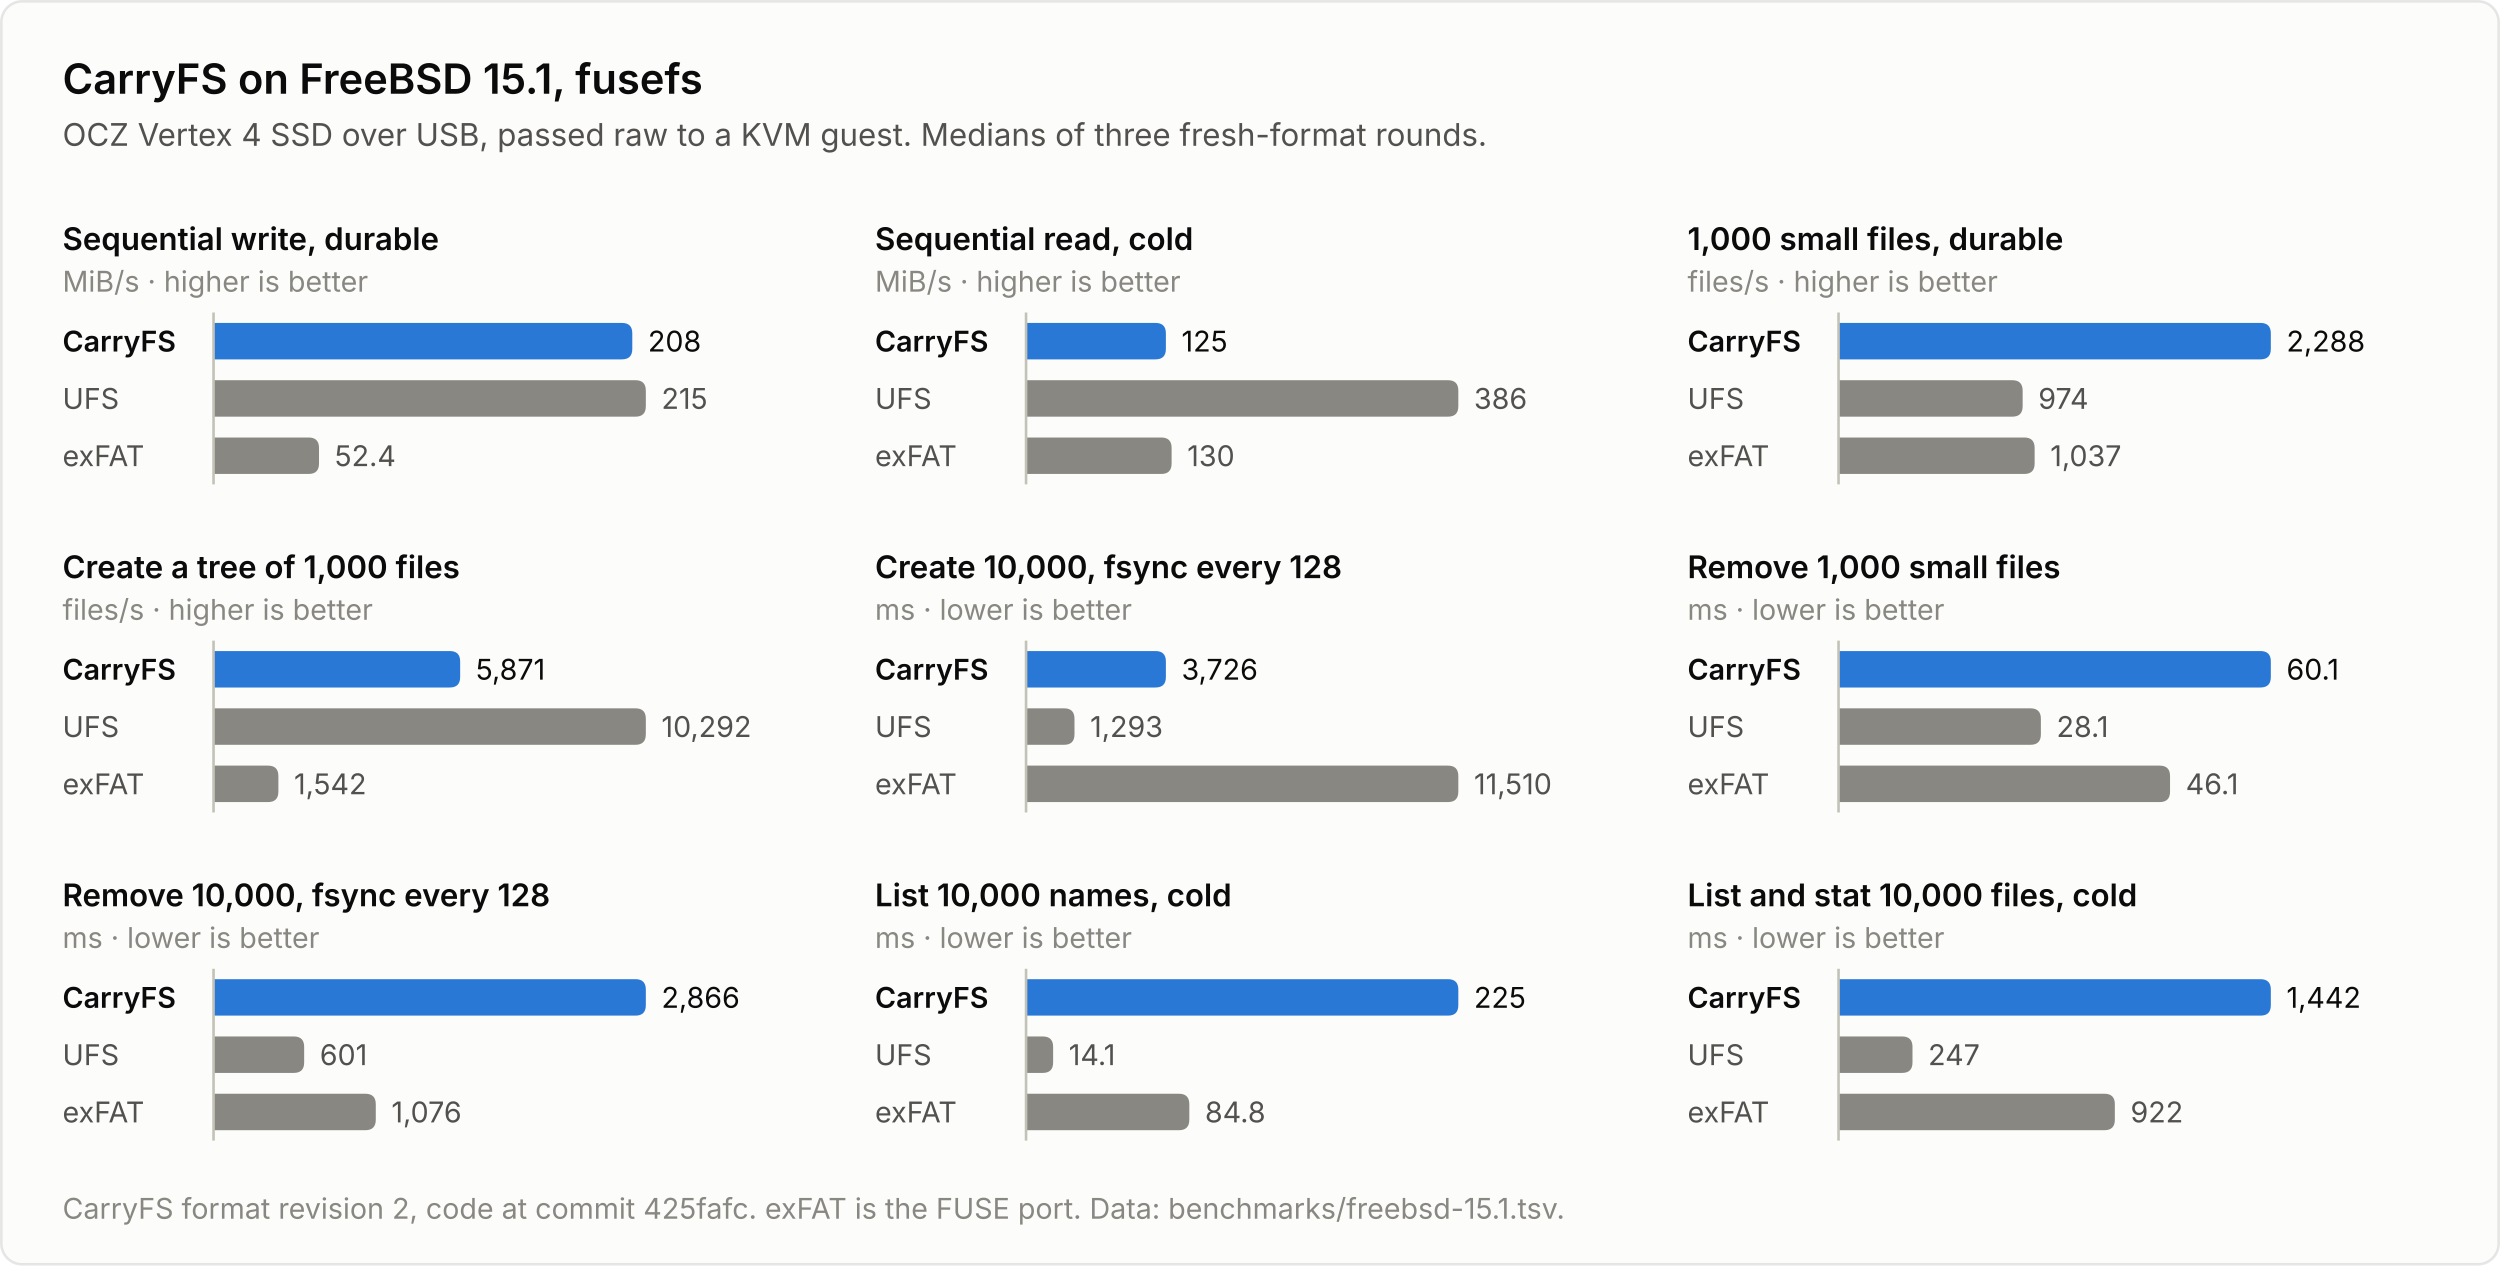
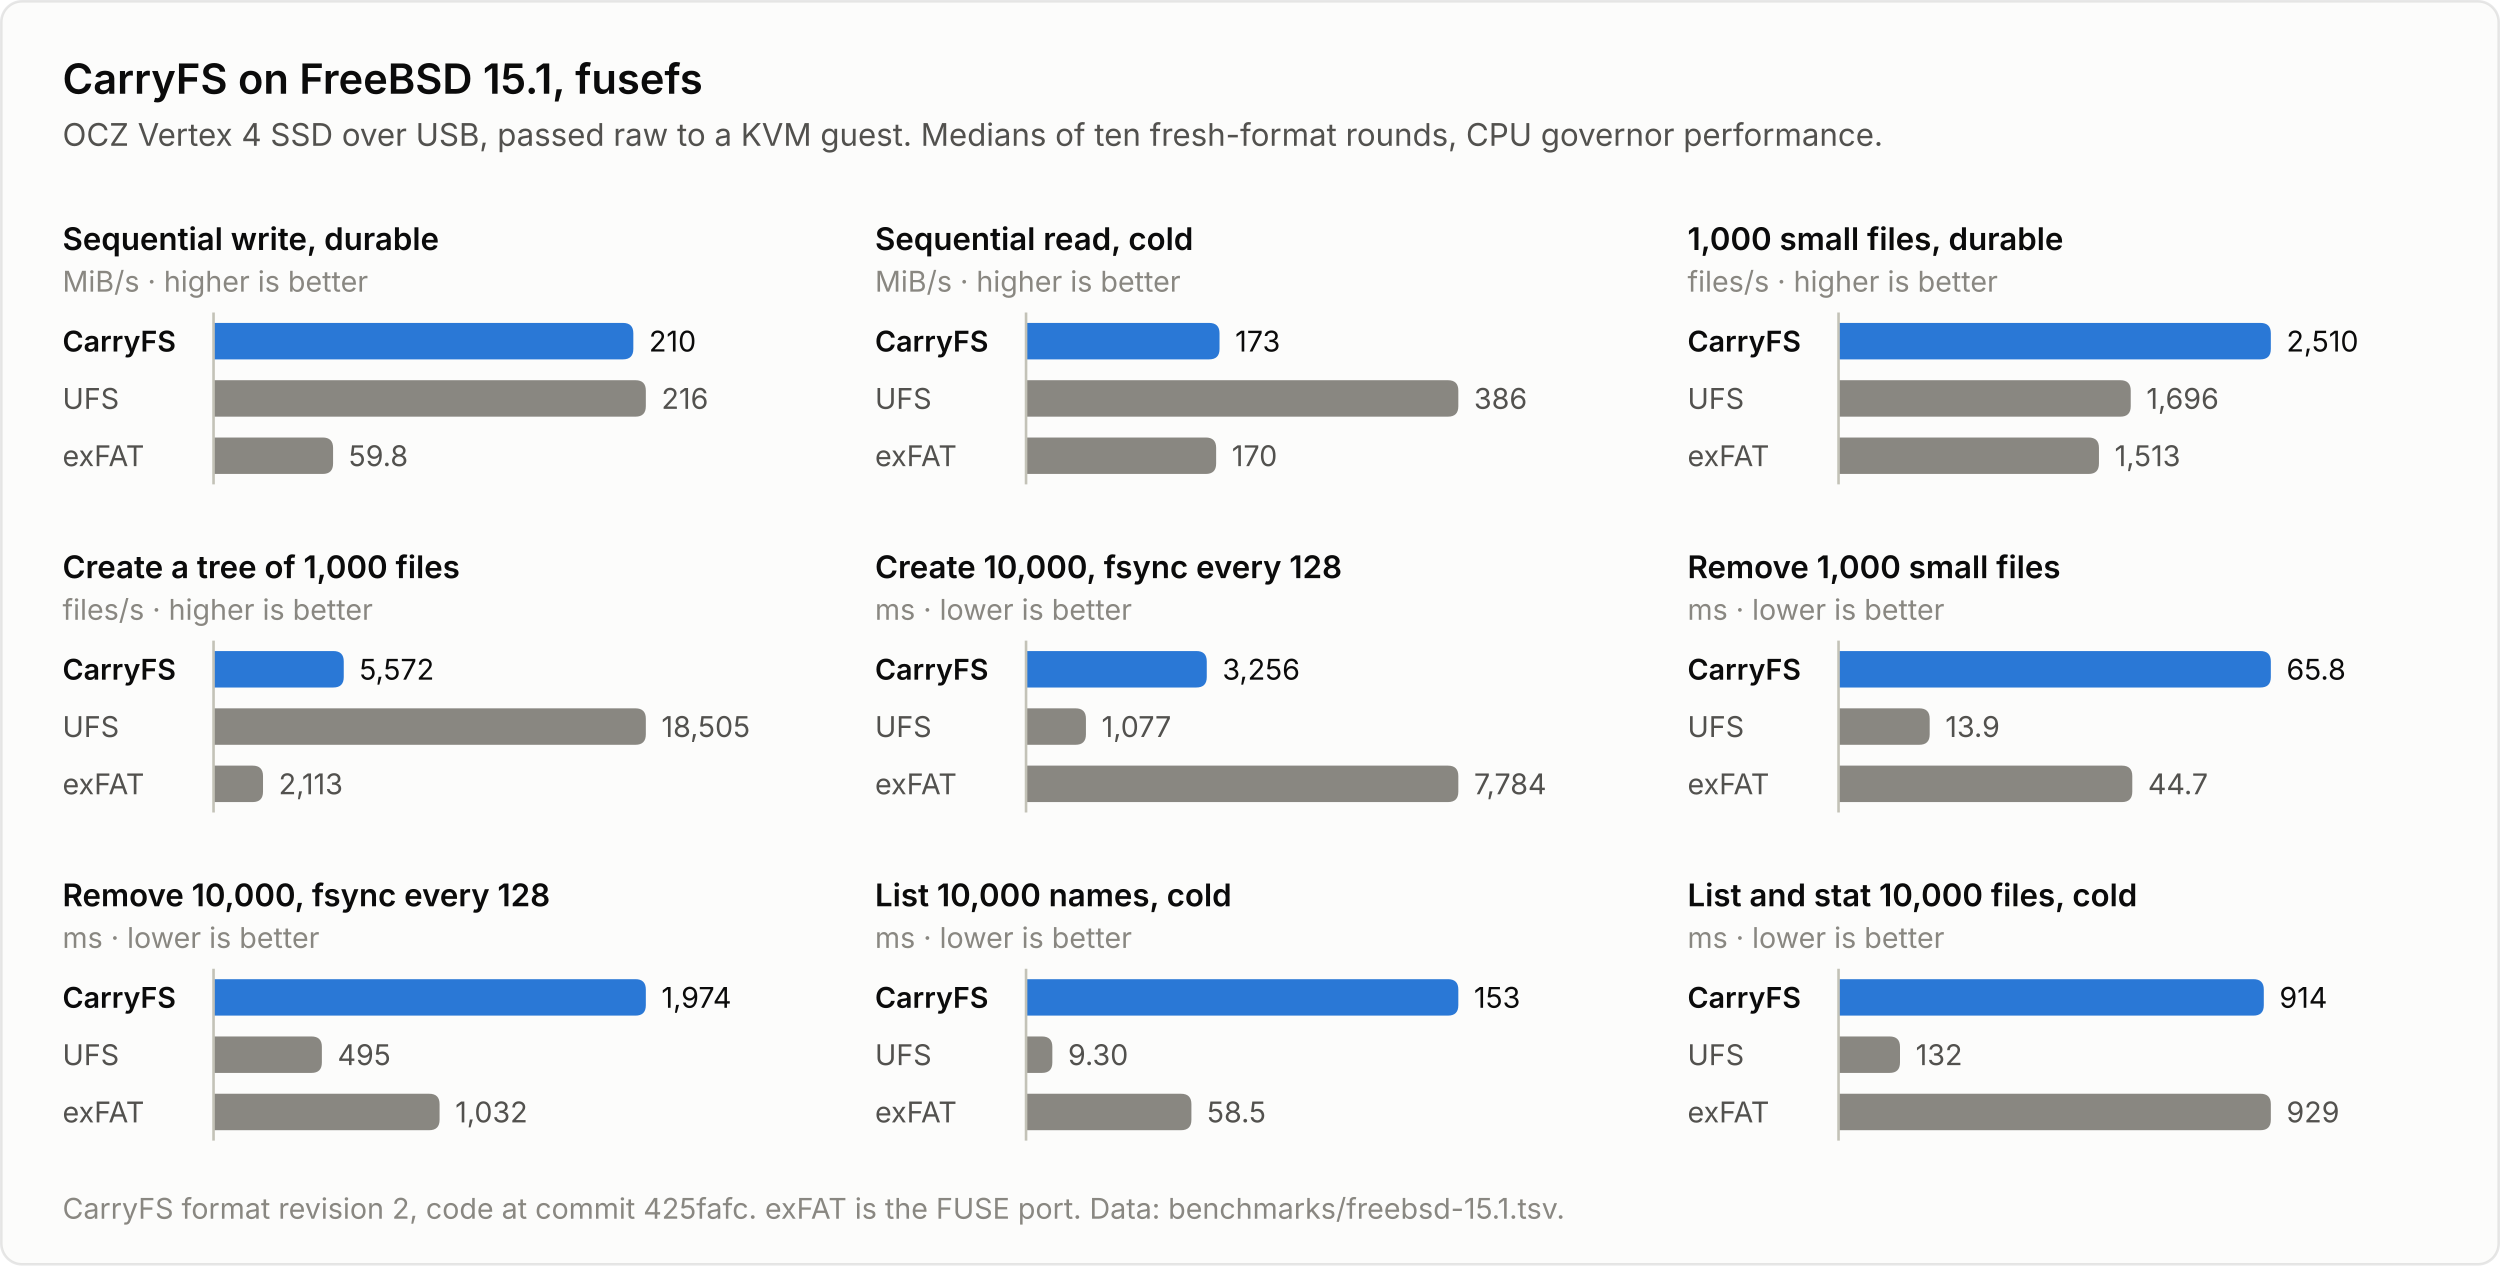
<svg xmlns="http://www.w3.org/2000/svg" viewBox="0 0 960 486" width="960" height="486" role="img" font-family="system-ui, -apple-system, 'Segoe UI', sans-serif">
  <rect x="0.5" y="0.5" width="959" height="485" rx="8" fill="#fcfcfb" stroke="rgba(11,11,11,0.10)" />
  <text x="24.0" y="36.0" font-size="16" font-weight="600" text-anchor="start" fill="#0b0b0b">CarryFS on FreeBSD 15.1, fusefs</text>
-   <text x="24.0" y="56.0" font-size="12" font-weight="400" text-anchor="start" fill="#52514e">OCZ Vertex 4 SSD over USB, passed raw to a KVM guest. Medians of three fresh-format rounds.</text>
+   <text x="24.0" y="56.0" font-size="12" font-weight="400" text-anchor="start" fill="#52514e">OCZ Vertex 4 SSD over USB, passed raw to a KVM guest. Medians of ten fresh-format rounds, CPU governor performance.</text>
  <text x="24.0" y="96.0" font-size="12" font-weight="600" text-anchor="start" fill="#0b0b0b">Sequential write, durable</text>
  <text x="24.0" y="112.0" font-size="11" font-weight="400" text-anchor="start" fill="#898781">MiB/s · higher is better</text>
  <text x="24.0" y="135.0" font-size="11" font-weight="600" text-anchor="start" fill="#0b0b0b">CarryFS</text>
-   <path fill="#2a78d6" d="M82.0,124.0H238.8Q242.8,124.0 242.8,128.0V134.0Q242.8,138.0 238.8,138.0H82.0Z" />
-   <text x="248.8" y="135.0" font-size="11" font-weight="400" text-anchor="start" fill="#0b0b0b">208</text>
+   <path fill="#2a78d6" d="M82.0,124.0H239.2Q243.2,124.0 243.2,128.0V134.0Q243.2,138.0 239.2,138.0H82.0Z" />
+   <text x="249.2" y="135.0" font-size="11" font-weight="400" text-anchor="start" fill="#0b0b0b">210</text>
  <text x="24.0" y="157.0" font-size="11" font-weight="400" text-anchor="start" fill="#52514e">UFS</text>
  <path fill="#898781" d="M82.0,146.0H244.0Q248.0,146.0 248.0,150.0V156.0Q248.0,160.0 244.0,160.0H82.0Z" />
-   <text x="254.0" y="157.0" font-size="11" font-weight="400" text-anchor="start" fill="#52514e">215</text>
+   <text x="254.0" y="157.0" font-size="11" font-weight="400" text-anchor="start" fill="#52514e">216</text>
  <text x="24.0" y="179.0" font-size="11" font-weight="400" text-anchor="start" fill="#52514e">exFAT</text>
-   <path fill="#898781" d="M82.0,168.0H118.5Q122.5,168.0 122.5,172.0V178.0Q122.5,182.0 118.5,182.0H82.0Z" />
-   <text x="128.5" y="179.0" font-size="11" font-weight="400" text-anchor="start" fill="#52514e">52.4</text>
+   <path fill="#898781" d="M82.0,168.0H123.9Q127.9,168.0 127.9,172.0V178.0Q127.9,182.0 123.9,182.0H82.0Z" />
+   <text x="133.9" y="179.0" font-size="11" font-weight="400" text-anchor="start" fill="#52514e">59.8</text>
  <line x1="82.0" x2="82.0" y1="120.0" y2="186.0" stroke="#c3c2b7" />
  <text x="336.0" y="96.0" font-size="12" font-weight="600" text-anchor="start" fill="#0b0b0b">Sequential read, cold</text>
  <text x="336.0" y="112.0" font-size="11" font-weight="400" text-anchor="start" fill="#898781">MiB/s · higher is better</text>
  <text x="336.0" y="135.0" font-size="11" font-weight="600" text-anchor="start" fill="#0b0b0b">CarryFS</text>
-   <path fill="#2a78d6" d="M394.0,124.0H443.7Q447.7,124.0 447.7,128.0V134.0Q447.7,138.0 443.7,138.0H394.0Z" />
-   <text x="453.7" y="135.0" font-size="11" font-weight="400" text-anchor="start" fill="#0b0b0b">125</text>
+   <path fill="#2a78d6" d="M394.0,124.0H464.3Q468.3,124.0 468.3,128.0V134.0Q468.3,138.0 464.3,138.0H394.0Z" />
+   <text x="474.3" y="135.0" font-size="11" font-weight="400" text-anchor="start" fill="#0b0b0b">173</text>
  <text x="336.0" y="157.0" font-size="11" font-weight="400" text-anchor="start" fill="#52514e">UFS</text>
  <path fill="#898781" d="M394.0,146.0H556.0Q560.0,146.0 560.0,150.0V156.0Q560.0,160.0 556.0,160.0H394.0Z" />
  <text x="566.0" y="157.0" font-size="11" font-weight="400" text-anchor="start" fill="#52514e">386</text>
  <text x="336.0" y="179.0" font-size="11" font-weight="400" text-anchor="start" fill="#52514e">exFAT</text>
-   <path fill="#898781" d="M394.0,168.0H445.9Q449.9,168.0 449.9,172.0V178.0Q449.9,182.0 445.9,182.0H394.0Z" />
-   <text x="455.9" y="179.0" font-size="11" font-weight="400" text-anchor="start" fill="#52514e">130</text>
+   <path fill="#898781" d="M394.0,168.0H463.0Q467.0,168.0 467.0,172.0V178.0Q467.0,182.0 463.0,182.0H394.0Z" />
+   <text x="473.0" y="179.0" font-size="11" font-weight="400" text-anchor="start" fill="#52514e">170</text>
  <line x1="394.0" x2="394.0" y1="120.0" y2="186.0" stroke="#c3c2b7" />
  <text x="648.0" y="96.0" font-size="12" font-weight="600" text-anchor="start" fill="#0b0b0b">1,000 small files, durable</text>
  <text x="648.0" y="112.0" font-size="11" font-weight="400" text-anchor="start" fill="#898781">files/s · higher is better</text>
  <text x="648.0" y="135.0" font-size="11" font-weight="600" text-anchor="start" fill="#0b0b0b">CarryFS</text>
  <path fill="#2a78d6" d="M706.0,124.0H868.0Q872.0,124.0 872.0,128.0V134.0Q872.0,138.0 868.0,138.0H706.0Z" />
-   <text x="878.0" y="135.0" font-size="11" font-weight="400" text-anchor="start" fill="#0b0b0b">2,288</text>
+   <text x="878.0" y="135.0" font-size="11" font-weight="400" text-anchor="start" fill="#0b0b0b">2,510</text>
  <text x="648.0" y="157.0" font-size="11" font-weight="400" text-anchor="start" fill="#52514e">UFS</text>
-   <path fill="#898781" d="M706.0,146.0H772.7Q776.7,146.0 776.7,150.0V156.0Q776.7,160.0 772.7,160.0H706.0Z" />
-   <text x="782.7" y="157.0" font-size="11" font-weight="400" text-anchor="start" fill="#52514e">974</text>
+   <path fill="#898781" d="M706.0,146.0H814.2Q818.2,146.0 818.2,150.0V156.0Q818.2,160.0 814.2,160.0H706.0Z" />
+   <text x="824.2" y="157.0" font-size="11" font-weight="400" text-anchor="start" fill="#52514e">1,696</text>
  <text x="648.0" y="179.0" font-size="11" font-weight="400" text-anchor="start" fill="#52514e">exFAT</text>
-   <path fill="#898781" d="M706.0,168.0H777.3Q781.3,168.0 781.3,172.0V178.0Q781.3,182.0 777.3,182.0H706.0Z" />
-   <text x="787.3" y="179.0" font-size="11" font-weight="400" text-anchor="start" fill="#52514e">1,037</text>
+   <path fill="#898781" d="M706.0,168.0H802.0Q806.0,168.0 806.0,172.0V178.0Q806.0,182.0 802.0,182.0H706.0Z" />
+   <text x="812.0" y="179.0" font-size="11" font-weight="400" text-anchor="start" fill="#52514e">1,513</text>
  <line x1="706.0" x2="706.0" y1="120.0" y2="186.0" stroke="#c3c2b7" />
  <text x="24.0" y="222.0" font-size="12" font-weight="600" text-anchor="start" fill="#0b0b0b">Create a tree of 1,000 files</text>
  <text x="24.0" y="238.0" font-size="11" font-weight="400" text-anchor="start" fill="#898781">files/s · higher is better</text>
  <text x="24.0" y="261.0" font-size="11" font-weight="600" text-anchor="start" fill="#0b0b0b">CarryFS</text>
-   <path fill="#2a78d6" d="M82.0,250.0H172.7Q176.7,250.0 176.7,254.0V260.0Q176.7,264.0 172.7,264.0H82.0Z" />
-   <text x="182.7" y="261.0" font-size="11" font-weight="400" text-anchor="start" fill="#0b0b0b">5,871</text>
+   <path fill="#2a78d6" d="M82.0,250.0H128.0Q132.0,250.0 132.0,254.0V260.0Q132.0,264.0 128.0,264.0H82.0Z" />
+   <text x="138.0" y="261.0" font-size="11" font-weight="400" text-anchor="start" fill="#0b0b0b">5,572</text>
  <text x="24.0" y="283.0" font-size="11" font-weight="400" text-anchor="start" fill="#52514e">UFS</text>
  <path fill="#898781" d="M82.0,272.0H244.0Q248.0,272.0 248.0,276.0V282.0Q248.0,286.0 244.0,286.0H82.0Z" />
-   <text x="254.0" y="283.0" font-size="11" font-weight="400" text-anchor="start" fill="#52514e">10,292</text>
+   <text x="254.0" y="283.0" font-size="11" font-weight="400" text-anchor="start" fill="#52514e">18,505</text>
  <text x="24.0" y="305.0" font-size="11" font-weight="400" text-anchor="start" fill="#52514e">exFAT</text>
-   <path fill="#898781" d="M82.0,294.0H102.9Q106.9,294.0 106.9,298.0V304.0Q106.9,308.0 102.9,308.0H82.0Z" />
-   <text x="112.9" y="305.0" font-size="11" font-weight="400" text-anchor="start" fill="#52514e">1,542</text>
+   <path fill="#898781" d="M82.0,294.0H97.0Q101.0,294.0 101.0,298.0V304.0Q101.0,308.0 97.0,308.0H82.0Z" />
+   <text x="107.0" y="305.0" font-size="11" font-weight="400" text-anchor="start" fill="#52514e">2,113</text>
  <line x1="82.0" x2="82.0" y1="246.0" y2="312.0" stroke="#c3c2b7" />
  <text x="336.0" y="222.0" font-size="12" font-weight="600" text-anchor="start" fill="#0b0b0b">Create 10,000, fsync every 128</text>
  <text x="336.0" y="238.0" font-size="11" font-weight="400" text-anchor="start" fill="#898781">ms · lower is better</text>
  <text x="336.0" y="261.0" font-size="11" font-weight="600" text-anchor="start" fill="#0b0b0b">CarryFS</text>
-   <path fill="#2a78d6" d="M394.0,250.0H443.7Q447.7,250.0 447.7,254.0V260.0Q447.7,264.0 443.7,264.0H394.0Z" />
-   <text x="453.7" y="261.0" font-size="11" font-weight="400" text-anchor="start" fill="#0b0b0b">3,726</text>
+   <path fill="#2a78d6" d="M394.0,250.0H459.4Q463.4,250.0 463.4,254.0V260.0Q463.4,264.0 459.4,264.0H394.0Z" />
+   <text x="469.4" y="261.0" font-size="11" font-weight="400" text-anchor="start" fill="#0b0b0b">3,256</text>
  <text x="336.0" y="283.0" font-size="11" font-weight="400" text-anchor="start" fill="#52514e">UFS</text>
-   <path fill="#898781" d="M394.0,272.0H408.6Q412.6,272.0 412.6,276.0V282.0Q412.6,286.0 408.6,286.0H394.0Z" />
-   <text x="418.6" y="283.0" font-size="11" font-weight="400" text-anchor="start" fill="#52514e">1,293</text>
+   <path fill="#898781" d="M394.0,272.0H413.0Q417.0,272.0 417.0,276.0V282.0Q417.0,286.0 413.0,286.0H394.0Z" />
+   <text x="423.0" y="283.0" font-size="11" font-weight="400" text-anchor="start" fill="#52514e">1,077</text>
  <text x="336.0" y="305.0" font-size="11" font-weight="400" text-anchor="start" fill="#52514e">exFAT</text>
  <path fill="#898781" d="M394.0,294.0H556.0Q560.0,294.0 560.0,298.0V304.0Q560.0,308.0 556.0,308.0H394.0Z" />
-   <text x="566.0" y="305.0" font-size="11" font-weight="400" text-anchor="start" fill="#52514e">11,510</text>
+   <text x="566.0" y="305.0" font-size="11" font-weight="400" text-anchor="start" fill="#52514e">7,784</text>
  <line x1="394.0" x2="394.0" y1="246.0" y2="312.0" stroke="#c3c2b7" />
  <text x="648.0" y="222.0" font-size="12" font-weight="600" text-anchor="start" fill="#0b0b0b">Remove 1,000 small files</text>
  <text x="648.0" y="238.0" font-size="11" font-weight="400" text-anchor="start" fill="#898781">ms · lower is better</text>
  <text x="648.0" y="261.0" font-size="11" font-weight="600" text-anchor="start" fill="#0b0b0b">CarryFS</text>
  <path fill="#2a78d6" d="M706.0,250.0H868.0Q872.0,250.0 872.0,254.0V260.0Q872.0,264.0 868.0,264.0H706.0Z" />
-   <text x="878.0" y="261.0" font-size="11" font-weight="400" text-anchor="start" fill="#0b0b0b">60.1</text>
+   <text x="878.0" y="261.0" font-size="11" font-weight="400" text-anchor="start" fill="#0b0b0b">65.8</text>
  <text x="648.0" y="283.0" font-size="11" font-weight="400" text-anchor="start" fill="#52514e">UFS</text>
-   <path fill="#898781" d="M706.0,272.0H779.7Q783.7,272.0 783.7,276.0V282.0Q783.7,286.0 779.7,286.0H706.0Z" />
-   <text x="789.7" y="283.0" font-size="11" font-weight="400" text-anchor="start" fill="#52514e">28.1</text>
+   <path fill="#898781" d="M706.0,272.0H737.0Q741.0,272.0 741.0,276.0V282.0Q741.0,286.0 737.0,286.0H706.0Z" />
+   <text x="747.0" y="283.0" font-size="11" font-weight="400" text-anchor="start" fill="#52514e">13.9</text>
  <text x="648.0" y="305.0" font-size="11" font-weight="400" text-anchor="start" fill="#52514e">exFAT</text>
-   <path fill="#898781" d="M706.0,294.0H829.3Q833.3,294.0 833.3,298.0V304.0Q833.3,308.0 829.3,308.0H706.0Z" />
-   <text x="839.3" y="305.0" font-size="11" font-weight="400" text-anchor="start" fill="#52514e">46.1</text>
+   <path fill="#898781" d="M706.0,294.0H814.8Q818.8,294.0 818.8,298.0V304.0Q818.8,308.0 814.8,308.0H706.0Z" />
+   <text x="824.8" y="305.0" font-size="11" font-weight="400" text-anchor="start" fill="#52514e">44.7</text>
  <line x1="706.0" x2="706.0" y1="246.0" y2="312.0" stroke="#c3c2b7" />
  <text x="24.0" y="348.0" font-size="12" font-weight="600" text-anchor="start" fill="#0b0b0b">Remove 10,000, fsync every 128</text>
  <text x="24.0" y="364.0" font-size="11" font-weight="400" text-anchor="start" fill="#898781">ms · lower is better</text>
  <text x="24.0" y="387.0" font-size="11" font-weight="600" text-anchor="start" fill="#0b0b0b">CarryFS</text>
  <path fill="#2a78d6" d="M82.0,376.0H244.0Q248.0,376.0 248.0,380.0V386.0Q248.0,390.0 244.0,390.0H82.0Z" />
-   <text x="254.0" y="387.0" font-size="11" font-weight="400" text-anchor="start" fill="#0b0b0b">2,866</text>
+   <text x="254.0" y="387.0" font-size="11" font-weight="400" text-anchor="start" fill="#0b0b0b">1,974</text>
  <text x="24.0" y="409.0" font-size="11" font-weight="400" text-anchor="start" fill="#52514e">UFS</text>
-   <path fill="#898781" d="M82.0,398.0H112.8Q116.8,398.0 116.8,402.0V408.0Q116.8,412.0 112.8,412.0H82.0Z" />
-   <text x="122.8" y="409.0" font-size="11" font-weight="400" text-anchor="start" fill="#52514e">601</text>
+   <path fill="#898781" d="M82.0,398.0H119.6Q123.6,398.0 123.6,402.0V408.0Q123.6,412.0 119.6,412.0H82.0Z" />
+   <text x="129.6" y="409.0" font-size="11" font-weight="400" text-anchor="start" fill="#52514e">495</text>
  <text x="24.0" y="431.0" font-size="11" font-weight="400" text-anchor="start" fill="#52514e">exFAT</text>
-   <path fill="#898781" d="M82.0,420.0H140.3Q144.3,420.0 144.3,424.0V430.0Q144.3,434.0 140.3,434.0H82.0Z" />
-   <text x="150.3" y="431.0" font-size="11" font-weight="400" text-anchor="start" fill="#52514e">1,076</text>
+   <path fill="#898781" d="M82.0,420.0H164.8Q168.8,420.0 168.8,424.0V430.0Q168.8,434.0 164.8,434.0H82.0Z" />
+   <text x="174.8" y="431.0" font-size="11" font-weight="400" text-anchor="start" fill="#52514e">1,032</text>
  <line x1="82.0" x2="82.0" y1="372.0" y2="438.0" stroke="#c3c2b7" />
  <text x="336.0" y="348.0" font-size="12" font-weight="600" text-anchor="start" fill="#0b0b0b">List 10,000 names, cold</text>
  <text x="336.0" y="364.0" font-size="11" font-weight="400" text-anchor="start" fill="#898781">ms · lower is better</text>
  <text x="336.0" y="387.0" font-size="11" font-weight="600" text-anchor="start" fill="#0b0b0b">CarryFS</text>
  <path fill="#2a78d6" d="M394.0,376.0H556.0Q560.0,376.0 560.0,380.0V386.0Q560.0,390.0 556.0,390.0H394.0Z" />
-   <text x="566.0" y="387.0" font-size="11" font-weight="400" text-anchor="start" fill="#0b0b0b">225</text>
+   <text x="566.0" y="387.0" font-size="11" font-weight="400" text-anchor="start" fill="#0b0b0b">153</text>
  <text x="336.0" y="409.0" font-size="11" font-weight="400" text-anchor="start" fill="#52514e">UFS</text>
-   <path fill="#898781" d="M394.0,398.0H400.4Q404.4,398.0 404.4,402.0V408.0Q404.4,412.0 400.4,412.0H394.0Z" />
-   <text x="410.4" y="409.0" font-size="11" font-weight="400" text-anchor="start" fill="#52514e">14.1</text>
+   <path fill="#898781" d="M394.0,398.0H400.1Q404.1,398.0 404.1,402.0V408.0Q404.1,412.0 400.1,412.0H394.0Z" />
+   <text x="410.1" y="409.0" font-size="11" font-weight="400" text-anchor="start" fill="#52514e">9.30</text>
  <text x="336.0" y="431.0" font-size="11" font-weight="400" text-anchor="start" fill="#52514e">exFAT</text>
-   <path fill="#898781" d="M394.0,420.0H452.7Q456.7,420.0 456.7,424.0V430.0Q456.7,434.0 452.7,434.0H394.0Z" />
-   <text x="462.7" y="431.0" font-size="11" font-weight="400" text-anchor="start" fill="#52514e">84.8</text>
+   <path fill="#898781" d="M394.0,420.0H453.5Q457.5,420.0 457.5,424.0V430.0Q457.5,434.0 453.5,434.0H394.0Z" />
+   <text x="463.5" y="431.0" font-size="11" font-weight="400" text-anchor="start" fill="#52514e">58.5</text>
  <line x1="394.0" x2="394.0" y1="372.0" y2="438.0" stroke="#c3c2b7" />
  <text x="648.0" y="348.0" font-size="12" font-weight="600" text-anchor="start" fill="#0b0b0b">List and stat 10,000 files, cold</text>
  <text x="648.0" y="364.0" font-size="11" font-weight="400" text-anchor="start" fill="#898781">ms · lower is better</text>
  <text x="648.0" y="387.0" font-size="11" font-weight="600" text-anchor="start" fill="#0b0b0b">CarryFS</text>
-   <path fill="#2a78d6" d="M706.0,376.0H868.0Q872.0,376.0 872.0,380.0V386.0Q872.0,390.0 868.0,390.0H706.0Z" />
-   <text x="878.0" y="387.0" font-size="11" font-weight="400" text-anchor="start" fill="#0b0b0b">1,442</text>
+   <path fill="#2a78d6" d="M706.0,376.0H865.3Q869.3,376.0 869.3,380.0V386.0Q869.3,390.0 865.3,390.0H706.0Z" />
+   <text x="875.3" y="387.0" font-size="11" font-weight="400" text-anchor="start" fill="#0b0b0b">914</text>
  <text x="648.0" y="409.0" font-size="11" font-weight="400" text-anchor="start" fill="#52514e">UFS</text>
-   <path fill="#898781" d="M706.0,398.0H730.4Q734.4,398.0 734.4,402.0V408.0Q734.4,412.0 730.4,412.0H706.0Z" />
-   <text x="740.4" y="409.0" font-size="11" font-weight="400" text-anchor="start" fill="#52514e">247</text>
+   <path fill="#898781" d="M706.0,398.0H725.6Q729.6,398.0 729.6,402.0V408.0Q729.6,412.0 725.6,412.0H706.0Z" />
+   <text x="735.6" y="409.0" font-size="11" font-weight="400" text-anchor="start" fill="#52514e">132</text>
  <text x="648.0" y="431.0" font-size="11" font-weight="400" text-anchor="start" fill="#52514e">exFAT</text>
-   <path fill="#898781" d="M706.0,420.0H808.1Q812.1,420.0 812.1,424.0V430.0Q812.1,434.0 808.1,434.0H706.0Z" />
-   <text x="818.1" y="431.0" font-size="11" font-weight="400" text-anchor="start" fill="#52514e">922</text>
+   <path fill="#898781" d="M706.0,420.0H868.0Q872.0,420.0 872.0,424.0V430.0Q872.0,434.0 868.0,434.0H706.0Z" />
+   <text x="878.0" y="431.0" font-size="11" font-weight="400" text-anchor="start" fill="#52514e">929</text>
  <line x1="706.0" x2="706.0" y1="372.0" y2="438.0" stroke="#c3c2b7" />
  <text x="24.0" y="468.0" font-size="11" font-weight="400" text-anchor="start" fill="#898781">CarryFS format revision 2, code at commit 425fafc. exFAT is the FUSE port. Data: benchmarks/freebsd-15.1.tsv.</text>
</svg>
